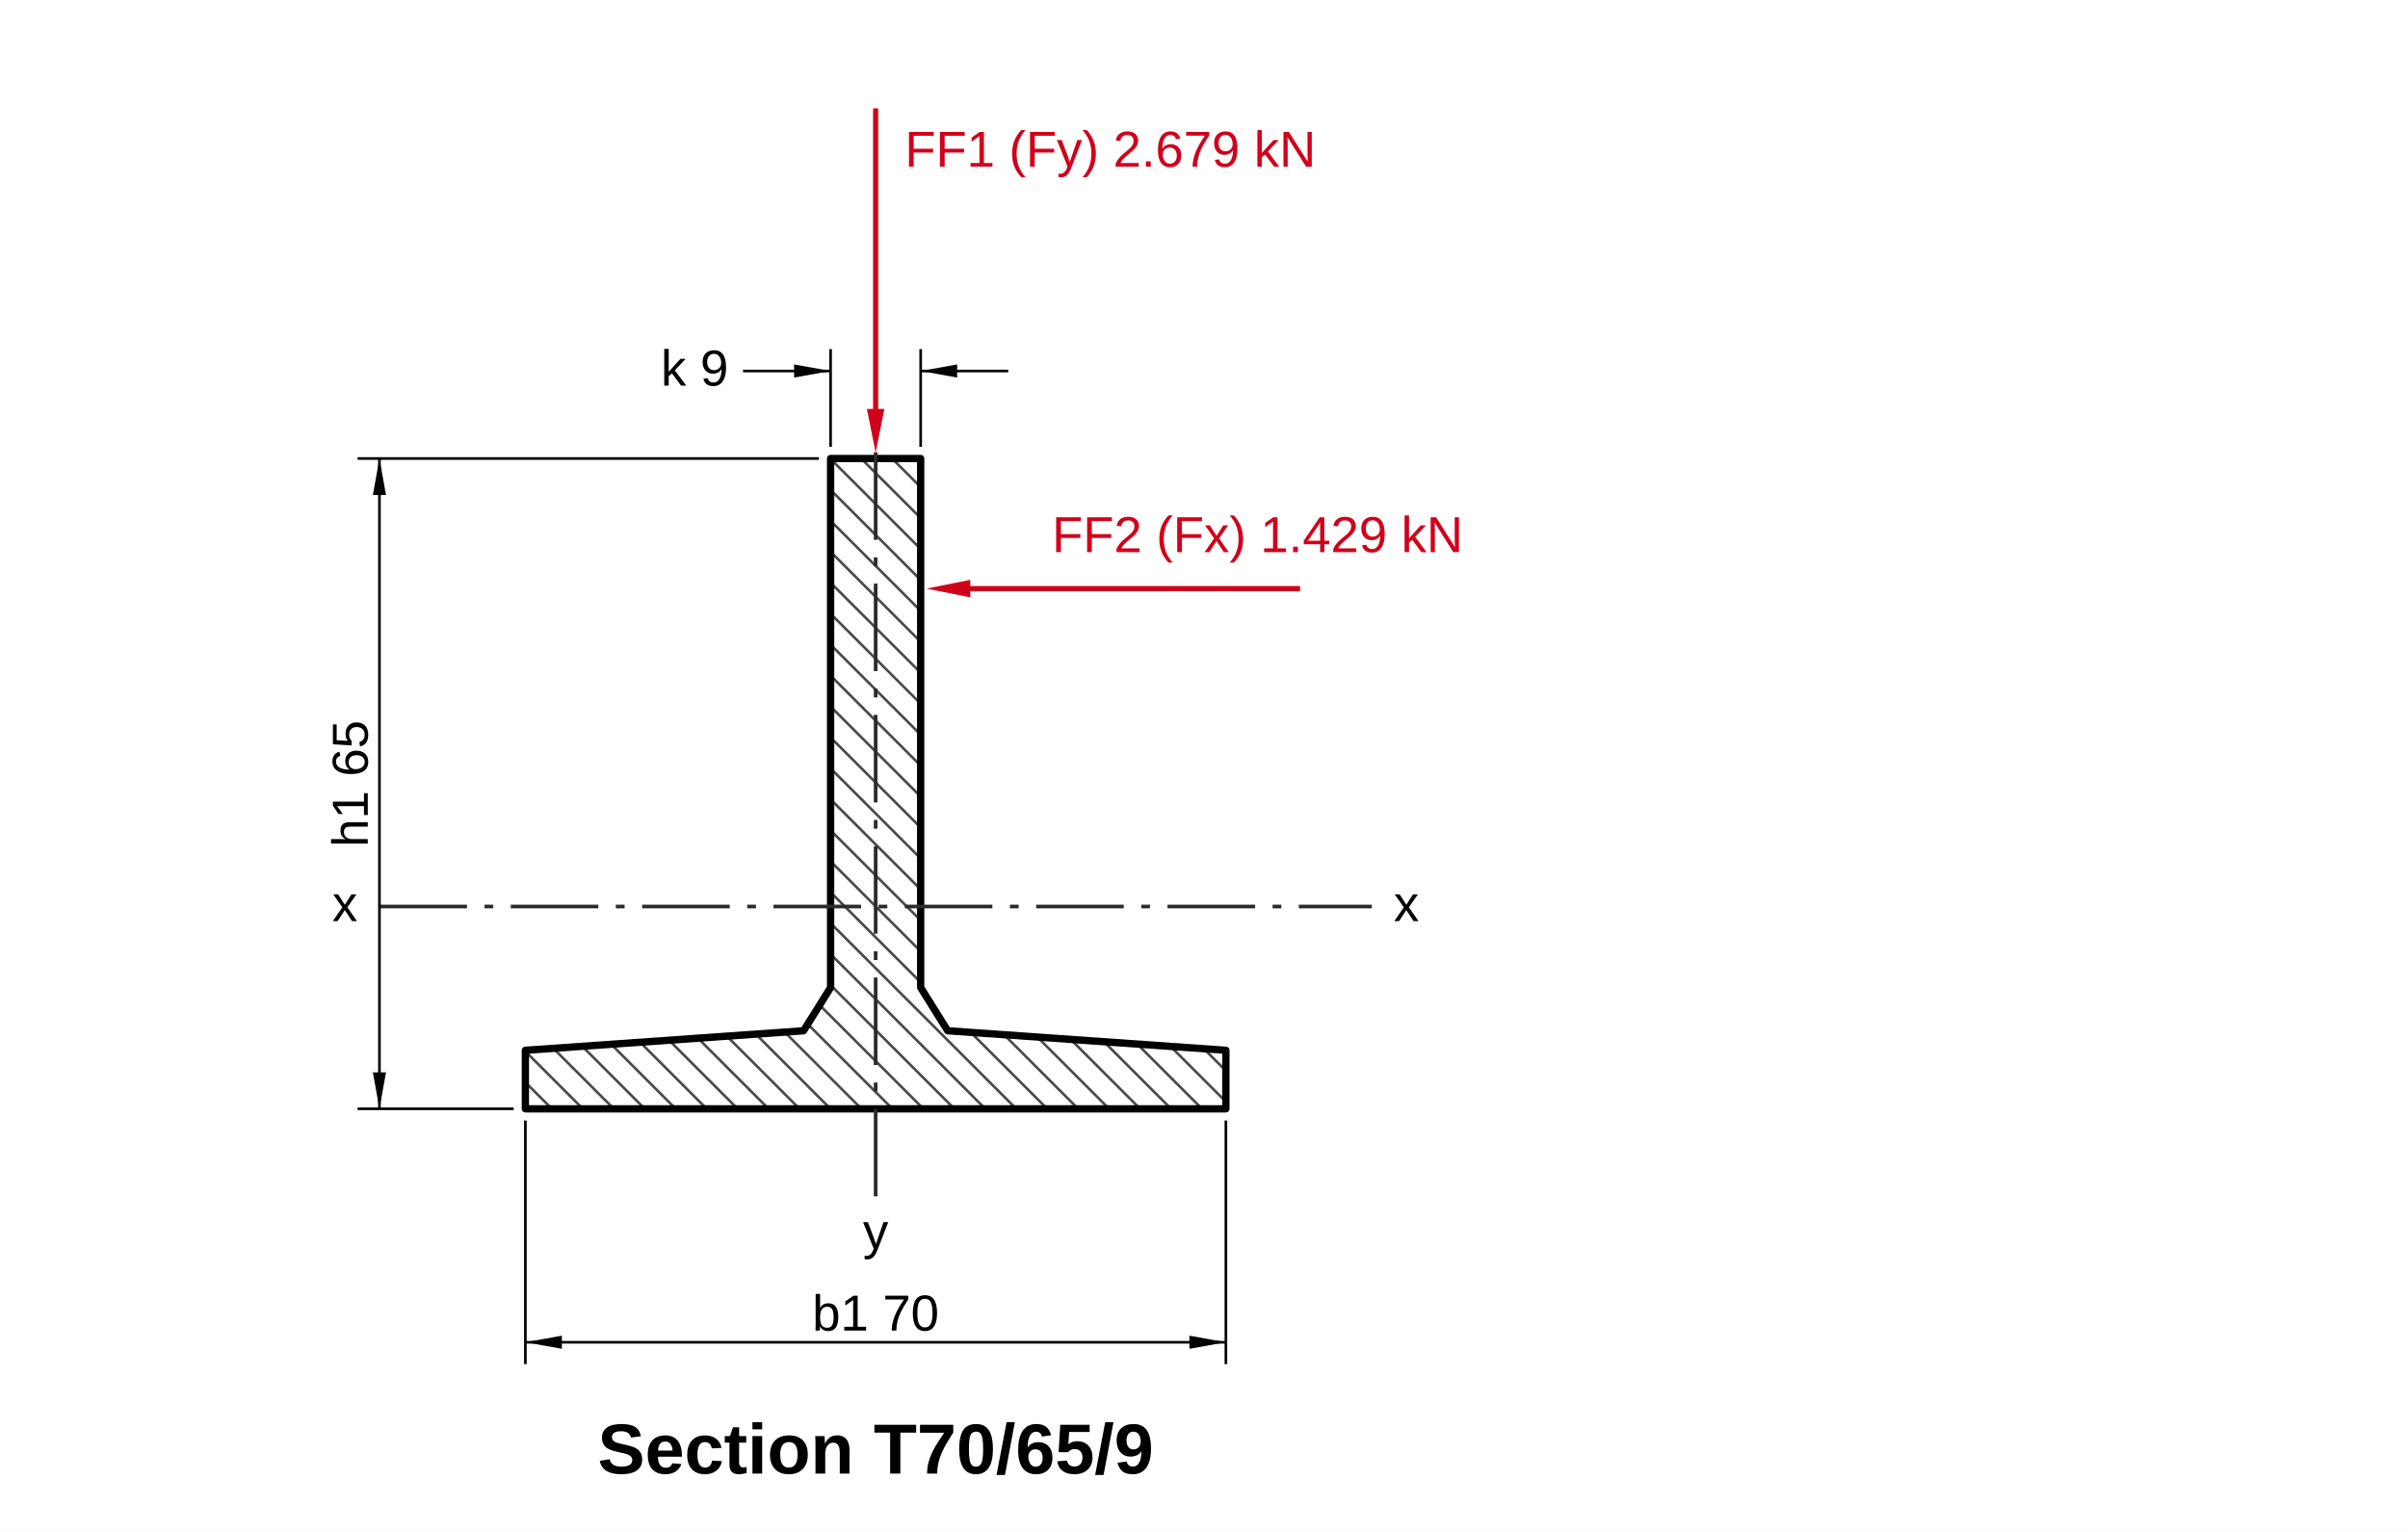
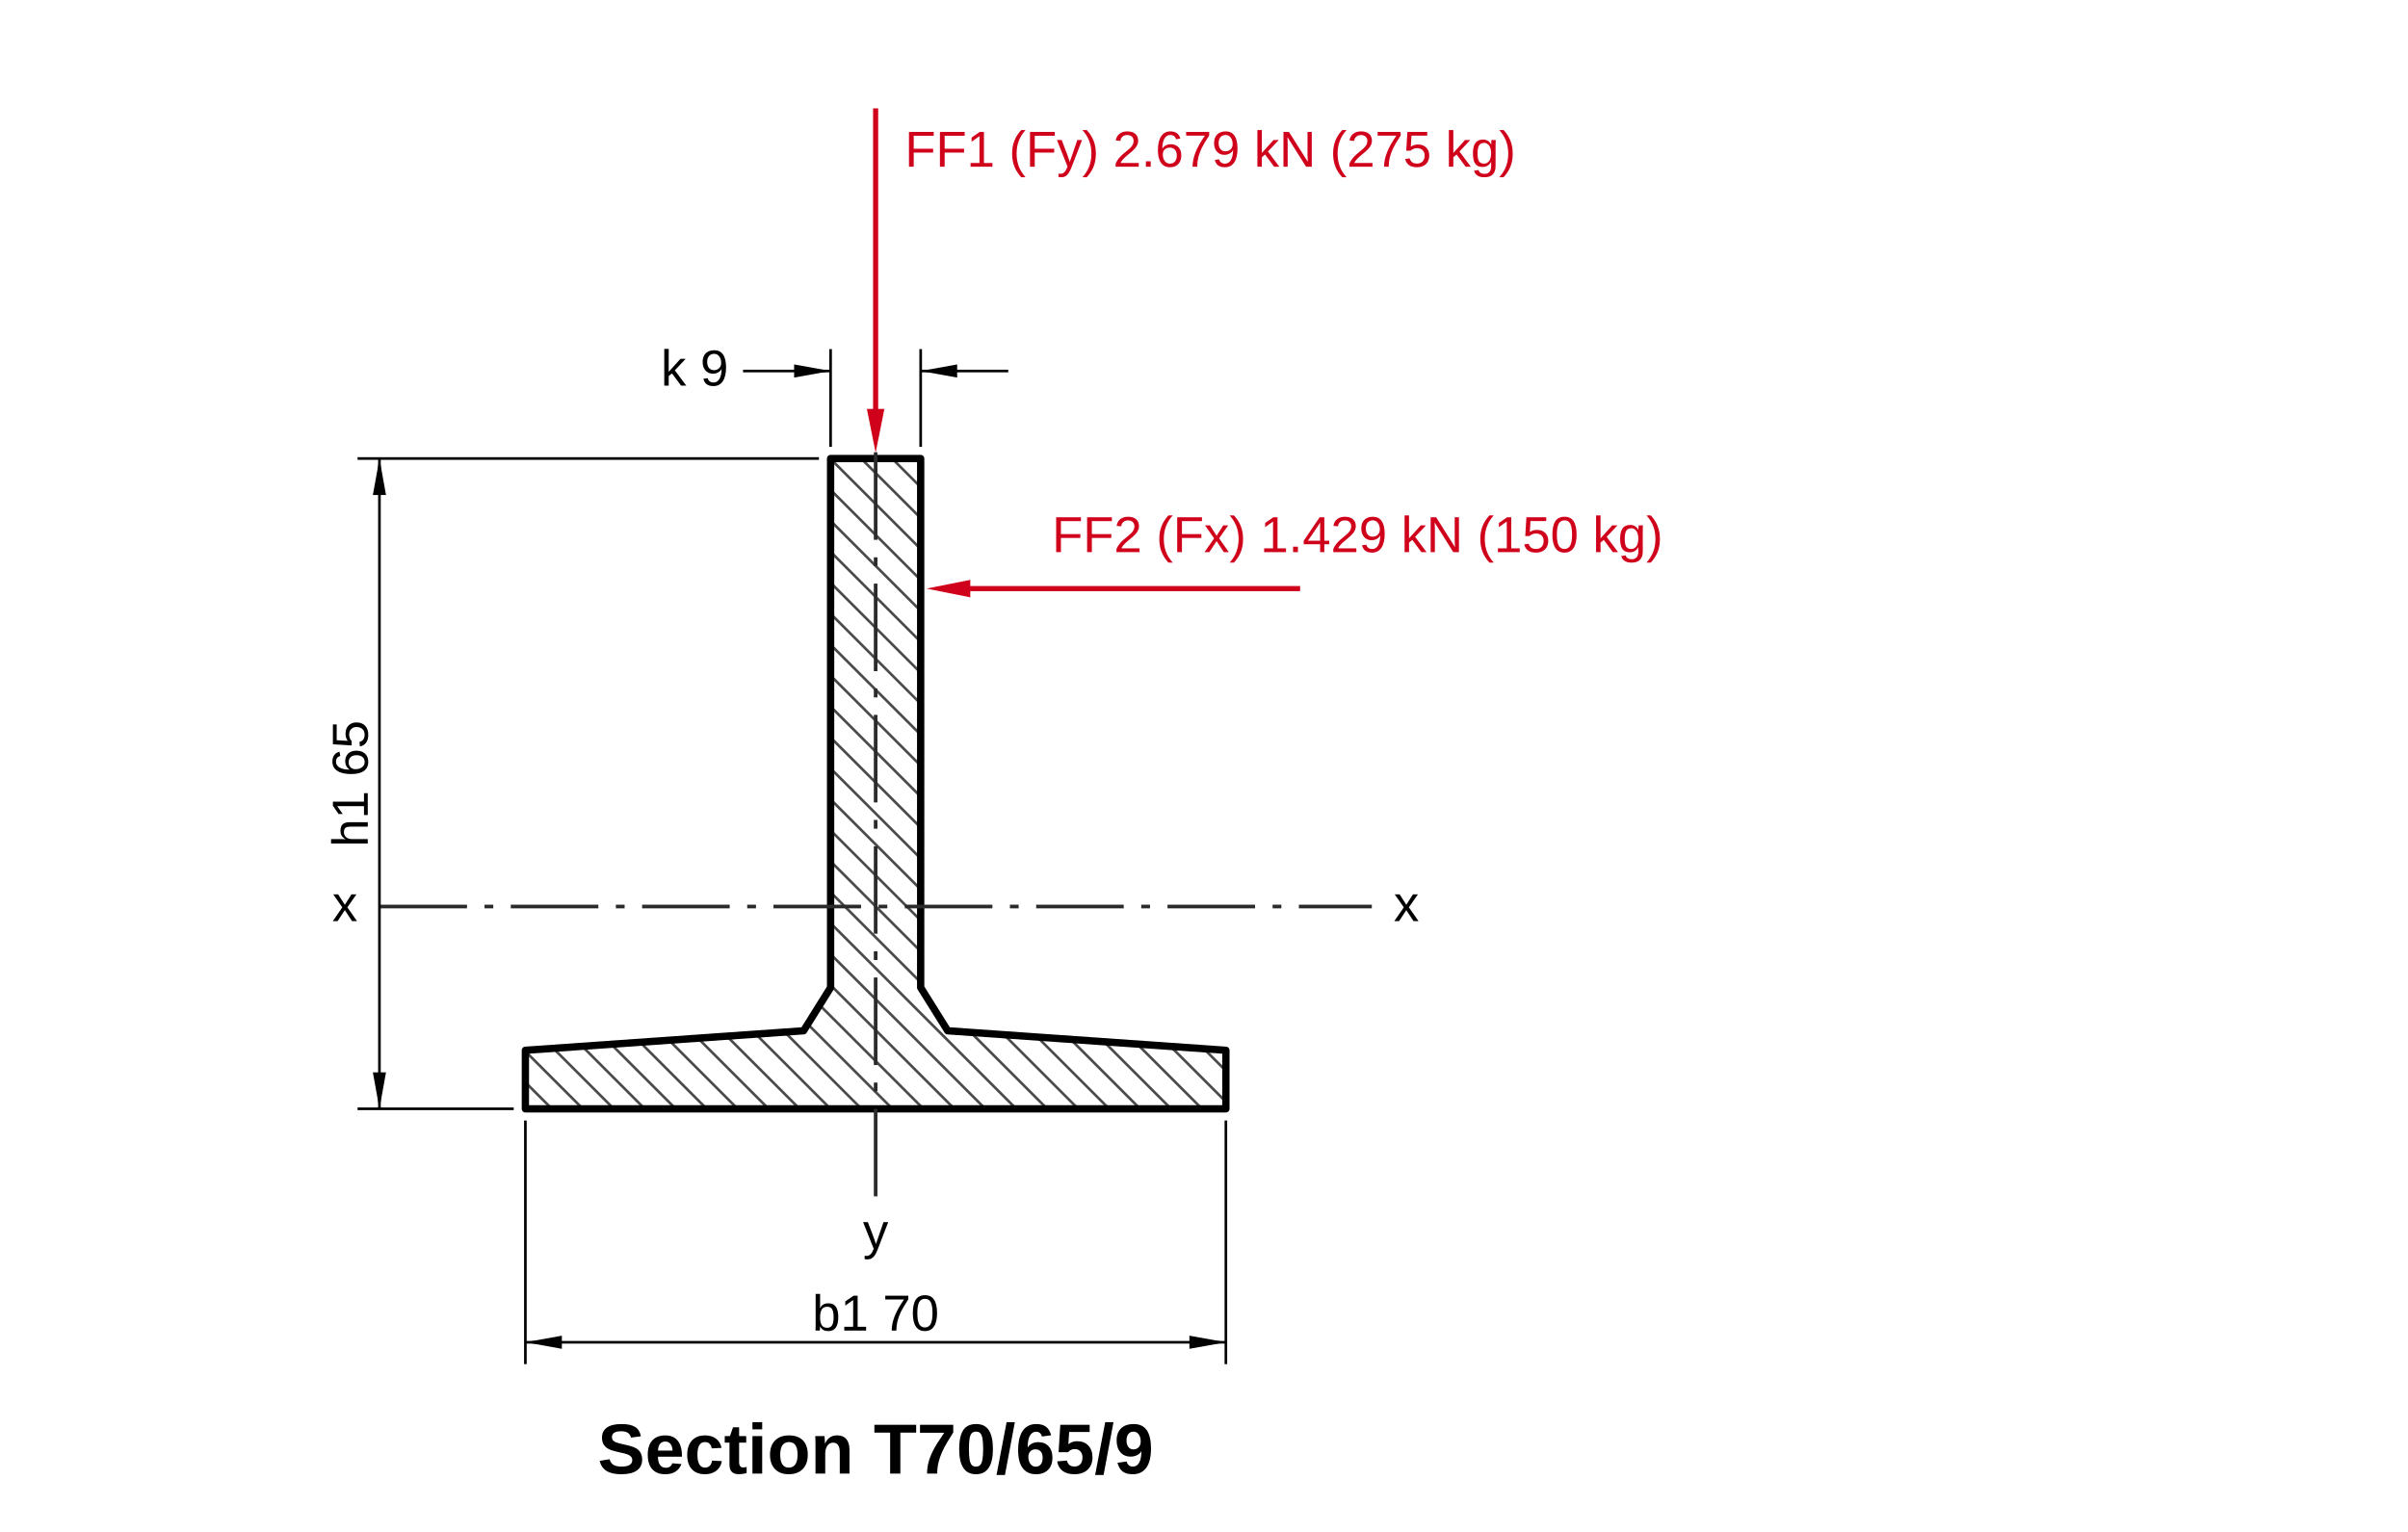
<svg xmlns="http://www.w3.org/2000/svg" version="1.1" width="165mm" height="105mm" viewBox="0 0 1650 1050" data-figure="F6">
  <rect x="0" y="0" width="1650" height="1050" fill="#FFFFFF" />
  <polyline points="611.27,314.29 630.86,333.87" fill="none" stroke="#4A4A4A" stroke-width="1.8" stroke-linejoin="round" stroke-linecap="butt" />
  <polyline points="590.06,314.29 630.86,355.09" fill="none" stroke="#4A4A4A" stroke-width="1.8" stroke-linejoin="round" stroke-linecap="butt" />
  <polyline points="569.14,314.58 630.86,376.3" fill="none" stroke="#4A4A4A" stroke-width="1.8" stroke-linejoin="round" stroke-linecap="butt" />
  <polyline points="569.14,335.8 630.86,397.51" fill="none" stroke="#4A4A4A" stroke-width="1.8" stroke-linejoin="round" stroke-linecap="butt" />
  <polyline points="569.14,357.01 630.86,418.73" fill="none" stroke="#4A4A4A" stroke-width="1.8" stroke-linejoin="round" stroke-linecap="butt" />
  <polyline points="569.14,378.22 630.86,439.94" fill="none" stroke="#4A4A4A" stroke-width="1.8" stroke-linejoin="round" stroke-linecap="butt" />
  <polyline points="569.14,399.44 630.86,461.15" fill="none" stroke="#4A4A4A" stroke-width="1.8" stroke-linejoin="round" stroke-linecap="butt" />
  <polyline points="569.14,420.65 630.86,482.36" fill="none" stroke="#4A4A4A" stroke-width="1.8" stroke-linejoin="round" stroke-linecap="butt" />
  <polyline points="569.14,441.86 630.86,503.58" fill="none" stroke="#4A4A4A" stroke-width="1.8" stroke-linejoin="round" stroke-linecap="butt" />
  <polyline points="569.14,463.08 630.86,524.79" fill="none" stroke="#4A4A4A" stroke-width="1.8" stroke-linejoin="round" stroke-linecap="butt" />
  <polyline points="824.89,718.83 840,733.93" fill="none" stroke="#4A4A4A" stroke-width="1.8" stroke-linejoin="round" stroke-linecap="butt" />
  <polyline points="569.14,484.29 630.86,546" fill="none" stroke="#4A4A4A" stroke-width="1.8" stroke-linejoin="round" stroke-linecap="butt" />
  <polyline points="802.08,717.23 840,755.15" fill="none" stroke="#4A4A4A" stroke-width="1.8" stroke-linejoin="round" stroke-linecap="butt" />
  <polyline points="569.14,505.5 630.86,567.22" fill="none" stroke="#4A4A4A" stroke-width="1.8" stroke-linejoin="round" stroke-linecap="butt" />
  <polyline points="779.27,715.63 823.64,760" fill="none" stroke="#4A4A4A" stroke-width="1.8" stroke-linejoin="round" stroke-linecap="butt" />
  <polyline points="569.14,526.72 630.86,588.43" fill="none" stroke="#4A4A4A" stroke-width="1.8" stroke-linejoin="round" stroke-linecap="butt" />
  <polyline points="756.45,714.03 802.43,760" fill="none" stroke="#4A4A4A" stroke-width="1.8" stroke-linejoin="round" stroke-linecap="butt" />
  <polyline points="569.14,547.93 630.86,609.64" fill="none" stroke="#4A4A4A" stroke-width="1.8" stroke-linejoin="round" stroke-linecap="butt" />
  <polyline points="733.64,712.43 781.21,760" fill="none" stroke="#4A4A4A" stroke-width="1.8" stroke-linejoin="round" stroke-linecap="butt" />
  <polyline points="569.14,569.14 630.86,630.86" fill="none" stroke="#4A4A4A" stroke-width="1.8" stroke-linejoin="round" stroke-linecap="butt" />
  <polyline points="710.82,710.82 760,760" fill="none" stroke="#4A4A4A" stroke-width="1.8" stroke-linejoin="round" stroke-linecap="butt" />
  <polyline points="569.14,590.36 630.86,652.07" fill="none" stroke="#4A4A4A" stroke-width="1.8" stroke-linejoin="round" stroke-linecap="butt" />
  <polyline points="688.01,709.22 738.79,760" fill="none" stroke="#4A4A4A" stroke-width="1.8" stroke-linejoin="round" stroke-linecap="butt" />
  <polyline points="569.14,611.57 630.86,673.28" fill="none" stroke="#4A4A4A" stroke-width="1.8" stroke-linejoin="round" stroke-linecap="butt" />
  <polyline points="665.2,707.62 717.57,760" fill="none" stroke="#4A4A4A" stroke-width="1.8" stroke-linejoin="round" stroke-linecap="butt" />
  <polyline points="569.14,632.78 696.36,760" fill="none" stroke="#4A4A4A" stroke-width="1.8" stroke-linejoin="round" stroke-linecap="butt" />
  <polyline points="569.14,654 675.15,760" fill="none" stroke="#4A4A4A" stroke-width="1.8" stroke-linejoin="round" stroke-linecap="butt" />
  <polyline points="569.14,675.21 653.93,760" fill="none" stroke="#4A4A4A" stroke-width="1.8" stroke-linejoin="round" stroke-linecap="butt" />
  <polyline points="561.63,688.91 632.72,760" fill="none" stroke="#4A4A4A" stroke-width="1.8" stroke-linejoin="round" stroke-linecap="butt" />
  <polyline points="553.47,701.96 611.51,760" fill="none" stroke="#4A4A4A" stroke-width="1.8" stroke-linejoin="round" stroke-linecap="butt" />
  <polyline points="537.71,707.42 590.29,760" fill="none" stroke="#4A4A4A" stroke-width="1.8" stroke-linejoin="round" stroke-linecap="butt" />
  <polyline points="517.89,708.81 569.08,760" fill="none" stroke="#4A4A4A" stroke-width="1.8" stroke-linejoin="round" stroke-linecap="butt" />
  <polyline points="498.07,710.2 547.87,760" fill="none" stroke="#4A4A4A" stroke-width="1.8" stroke-linejoin="round" stroke-linecap="butt" />
  <polyline points="478.25,711.59 526.65,760" fill="none" stroke="#4A4A4A" stroke-width="1.8" stroke-linejoin="round" stroke-linecap="butt" />
  <polyline points="458.42,712.98 505.44,760" fill="none" stroke="#4A4A4A" stroke-width="1.8" stroke-linejoin="round" stroke-linecap="butt" />
  <polyline points="438.6,714.37 484.23,760" fill="none" stroke="#4A4A4A" stroke-width="1.8" stroke-linejoin="round" stroke-linecap="butt" />
  <polyline points="418.78,715.76 463.02,760" fill="none" stroke="#4A4A4A" stroke-width="1.8" stroke-linejoin="round" stroke-linecap="butt" />
  <polyline points="398.96,717.15 441.8,760" fill="none" stroke="#4A4A4A" stroke-width="1.8" stroke-linejoin="round" stroke-linecap="butt" />
  <polyline points="379.13,718.54 420.59,760" fill="none" stroke="#4A4A4A" stroke-width="1.8" stroke-linejoin="round" stroke-linecap="butt" />
  <polyline points="360,720.62 399.38,760" fill="none" stroke="#4A4A4A" stroke-width="1.8" stroke-linejoin="round" stroke-linecap="butt" />
  <polyline points="360,741.84 378.16,760" fill="none" stroke="#4A4A4A" stroke-width="1.8" stroke-linejoin="round" stroke-linecap="butt" />
  <polygon data-tag="rail-section" data-value="T70/65/9" points="360,760 840,760 840,719.89 649.37,706.51 630.86,676.89 630.86,314.29 569.14,314.29 569.14,676.89 550.63,706.51 360,719.89" fill="none" stroke="#000000" stroke-width="5" stroke-linejoin="round" stroke-linecap="butt" />
  <polyline data-tag="axis-x" points="260,621.35 940,621.35" fill="none" stroke="#2B2B2B" stroke-width="2.5" stroke-linejoin="round" stroke-linecap="butt" stroke-dasharray="60 12 6 12" />
  <text x="245" y="631.35" font-family="ISOCPEUR, 'Arial Narrow', Arial, sans-serif" font-size="34.72" text-anchor="end" fill="#000000">x</text>
  <text x="955" y="631.35" font-family="ISOCPEUR, 'Arial Narrow', Arial, sans-serif" font-size="34.72" text-anchor="start" fill="#000000">x</text>
  <polyline data-tag="axis-y" points="600,820 600,234.29" fill="none" stroke="#2B2B2B" stroke-width="2.5" stroke-linejoin="round" stroke-linecap="butt" stroke-dasharray="60 12 6 12" />
  <text x="600" y="856" font-family="ISOCPEUR, 'Arial Narrow', Arial, sans-serif" font-size="34.72" text-anchor="middle" fill="#000000">y</text>
  <polyline data-tag="force-fy" data-value="2.679" points="600,74.29 600,290.29" fill="none" stroke="#D0021B" stroke-width="3.5" stroke-linejoin="round" stroke-linecap="butt" />
  <polygon points="600,310.29 594,280.29 606,280.29" fill="#D0021B" stroke="none" />
-   <text data-tag="force-fy-text" data-value="2.679" x="620" y="114.29" font-family="ISOCPEUR, 'Arial Narrow', Arial, sans-serif" font-size="34.72" text-anchor="start" fill="#D0021B">FF1 (Fy) 2.679 kN</text>
+   <text data-tag="force-fy-text" data-value="2.679" x="620" y="114.29" font-family="ISOCPEUR, 'Arial Narrow', Arial, sans-serif" font-size="34.72" text-anchor="start" fill="#D0021B">FF1 (Fy) 2.679 kN (275 kg)</text>
  <polyline data-tag="force-fx" data-value="1.429" points="890.86,403.43 654.86,403.43" fill="none" stroke="#D0021B" stroke-width="3.5" stroke-linejoin="round" stroke-linecap="butt" />
  <polygon points="634.86,403.43 664.86,397.43 664.86,409.43" fill="#D0021B" stroke="none" />
-   <text data-tag="force-fx-text" data-value="1.429" x="720.86" y="378.43" font-family="ISOCPEUR, 'Arial Narrow', Arial, sans-serif" font-size="34.72" text-anchor="start" fill="#D0021B">FF2 (Fx) 1.429 kN</text>
+   <text data-tag="force-fx-text" data-value="1.429" x="720.86" y="378.43" font-family="ISOCPEUR, 'Arial Narrow', Arial, sans-serif" font-size="34.72" text-anchor="start" fill="#D0021B">FF2 (Fx) 1.429 kN (150 kg)</text>
  <polyline data-tag="dim-b1-ext" points="360,768 360,935" fill="none" stroke="#000000" stroke-width="1.8" stroke-linejoin="round" stroke-linecap="butt" />
  <polyline data-tag="dim-b1-ext" points="840,768 840,935" fill="none" stroke="#000000" stroke-width="1.8" stroke-linejoin="round" stroke-linecap="butt" />
  <polyline data-tag="dim-b1" data-value="70" points="360,920 840,920" fill="none" stroke="#000000" stroke-width="1.8" stroke-linejoin="round" stroke-linecap="butt" />
  <polygon points="360,920 385,915.5 385,924.5" fill="#000000" stroke="none" />
  <polygon points="840,920 815,924.5 815,915.5" fill="#000000" stroke="none" />
  <text data-tag="dim-b1-text" data-value="70" x="600" y="912" font-family="ISOCPEUR, 'Arial Narrow', Arial, sans-serif" font-size="34.72" text-anchor="middle" fill="#000000">b1 70</text>
  <polyline data-tag="dim-h1-ext" points="352,760 245,760" fill="none" stroke="#000000" stroke-width="1.8" stroke-linejoin="round" stroke-linecap="butt" />
  <polyline data-tag="dim-h1-ext" points="561.14,314.29 245,314.29" fill="none" stroke="#000000" stroke-width="1.8" stroke-linejoin="round" stroke-linecap="butt" />
  <polyline data-tag="dim-h1" data-value="65" points="260,760 260,314.29" fill="none" stroke="#000000" stroke-width="1.8" stroke-linejoin="round" stroke-linecap="butt" />
  <polygon points="260,760 255.5,735 264.5,735" fill="#000000" stroke="none" />
  <polygon points="260,314.29 264.5,339.29 255.5,339.29" fill="#000000" stroke="none" />
  <text data-tag="dim-h1-text" data-value="65" x="252" y="537.14" font-family="ISOCPEUR, 'Arial Narrow', Arial, sans-serif" font-size="34.72" text-anchor="middle" fill="#000000" transform="rotate(-90 252 537.14)">h1 65</text>
  <polyline data-tag="dim-k-ext" points="569.14,306.29 569.14,239.29" fill="none" stroke="#000000" stroke-width="1.8" stroke-linejoin="round" stroke-linecap="butt" />
  <polyline data-tag="dim-k-ext" points="630.86,306.29 630.86,239.29" fill="none" stroke="#000000" stroke-width="1.8" stroke-linejoin="round" stroke-linecap="butt" />
  <polyline data-tag="dim-k" points="509.14,254.29 569.14,254.29" fill="none" stroke="#000000" stroke-width="1.8" stroke-linejoin="round" stroke-linecap="butt" />
  <polyline data-tag="dim-k" points="630.86,254.29 690.86,254.29" fill="none" stroke="#000000" stroke-width="1.8" stroke-linejoin="round" stroke-linecap="butt" />
  <polygon points="569.14,254.29 544.14,258.79 544.14,249.79" fill="#000000" stroke="none" />
  <polygon points="630.86,254.29 655.86,249.79 655.86,258.79" fill="#000000" stroke="none" />
  <text data-tag="dim-k-text" data-value="9" x="499.14" y="264.29" font-family="ISOCPEUR, 'Arial Narrow', Arial, sans-serif" font-size="34.72" text-anchor="end" fill="#000000">k 9</text>
  <text data-tag="designation" data-value="T70/65/9" x="600" y="1010" font-family="ISOCPEUR, 'Arial Narrow', Arial, sans-serif" font-size="48.61" text-anchor="middle" fill="#000000" font-weight="bold">Section T70/65/9</text>
</svg>
